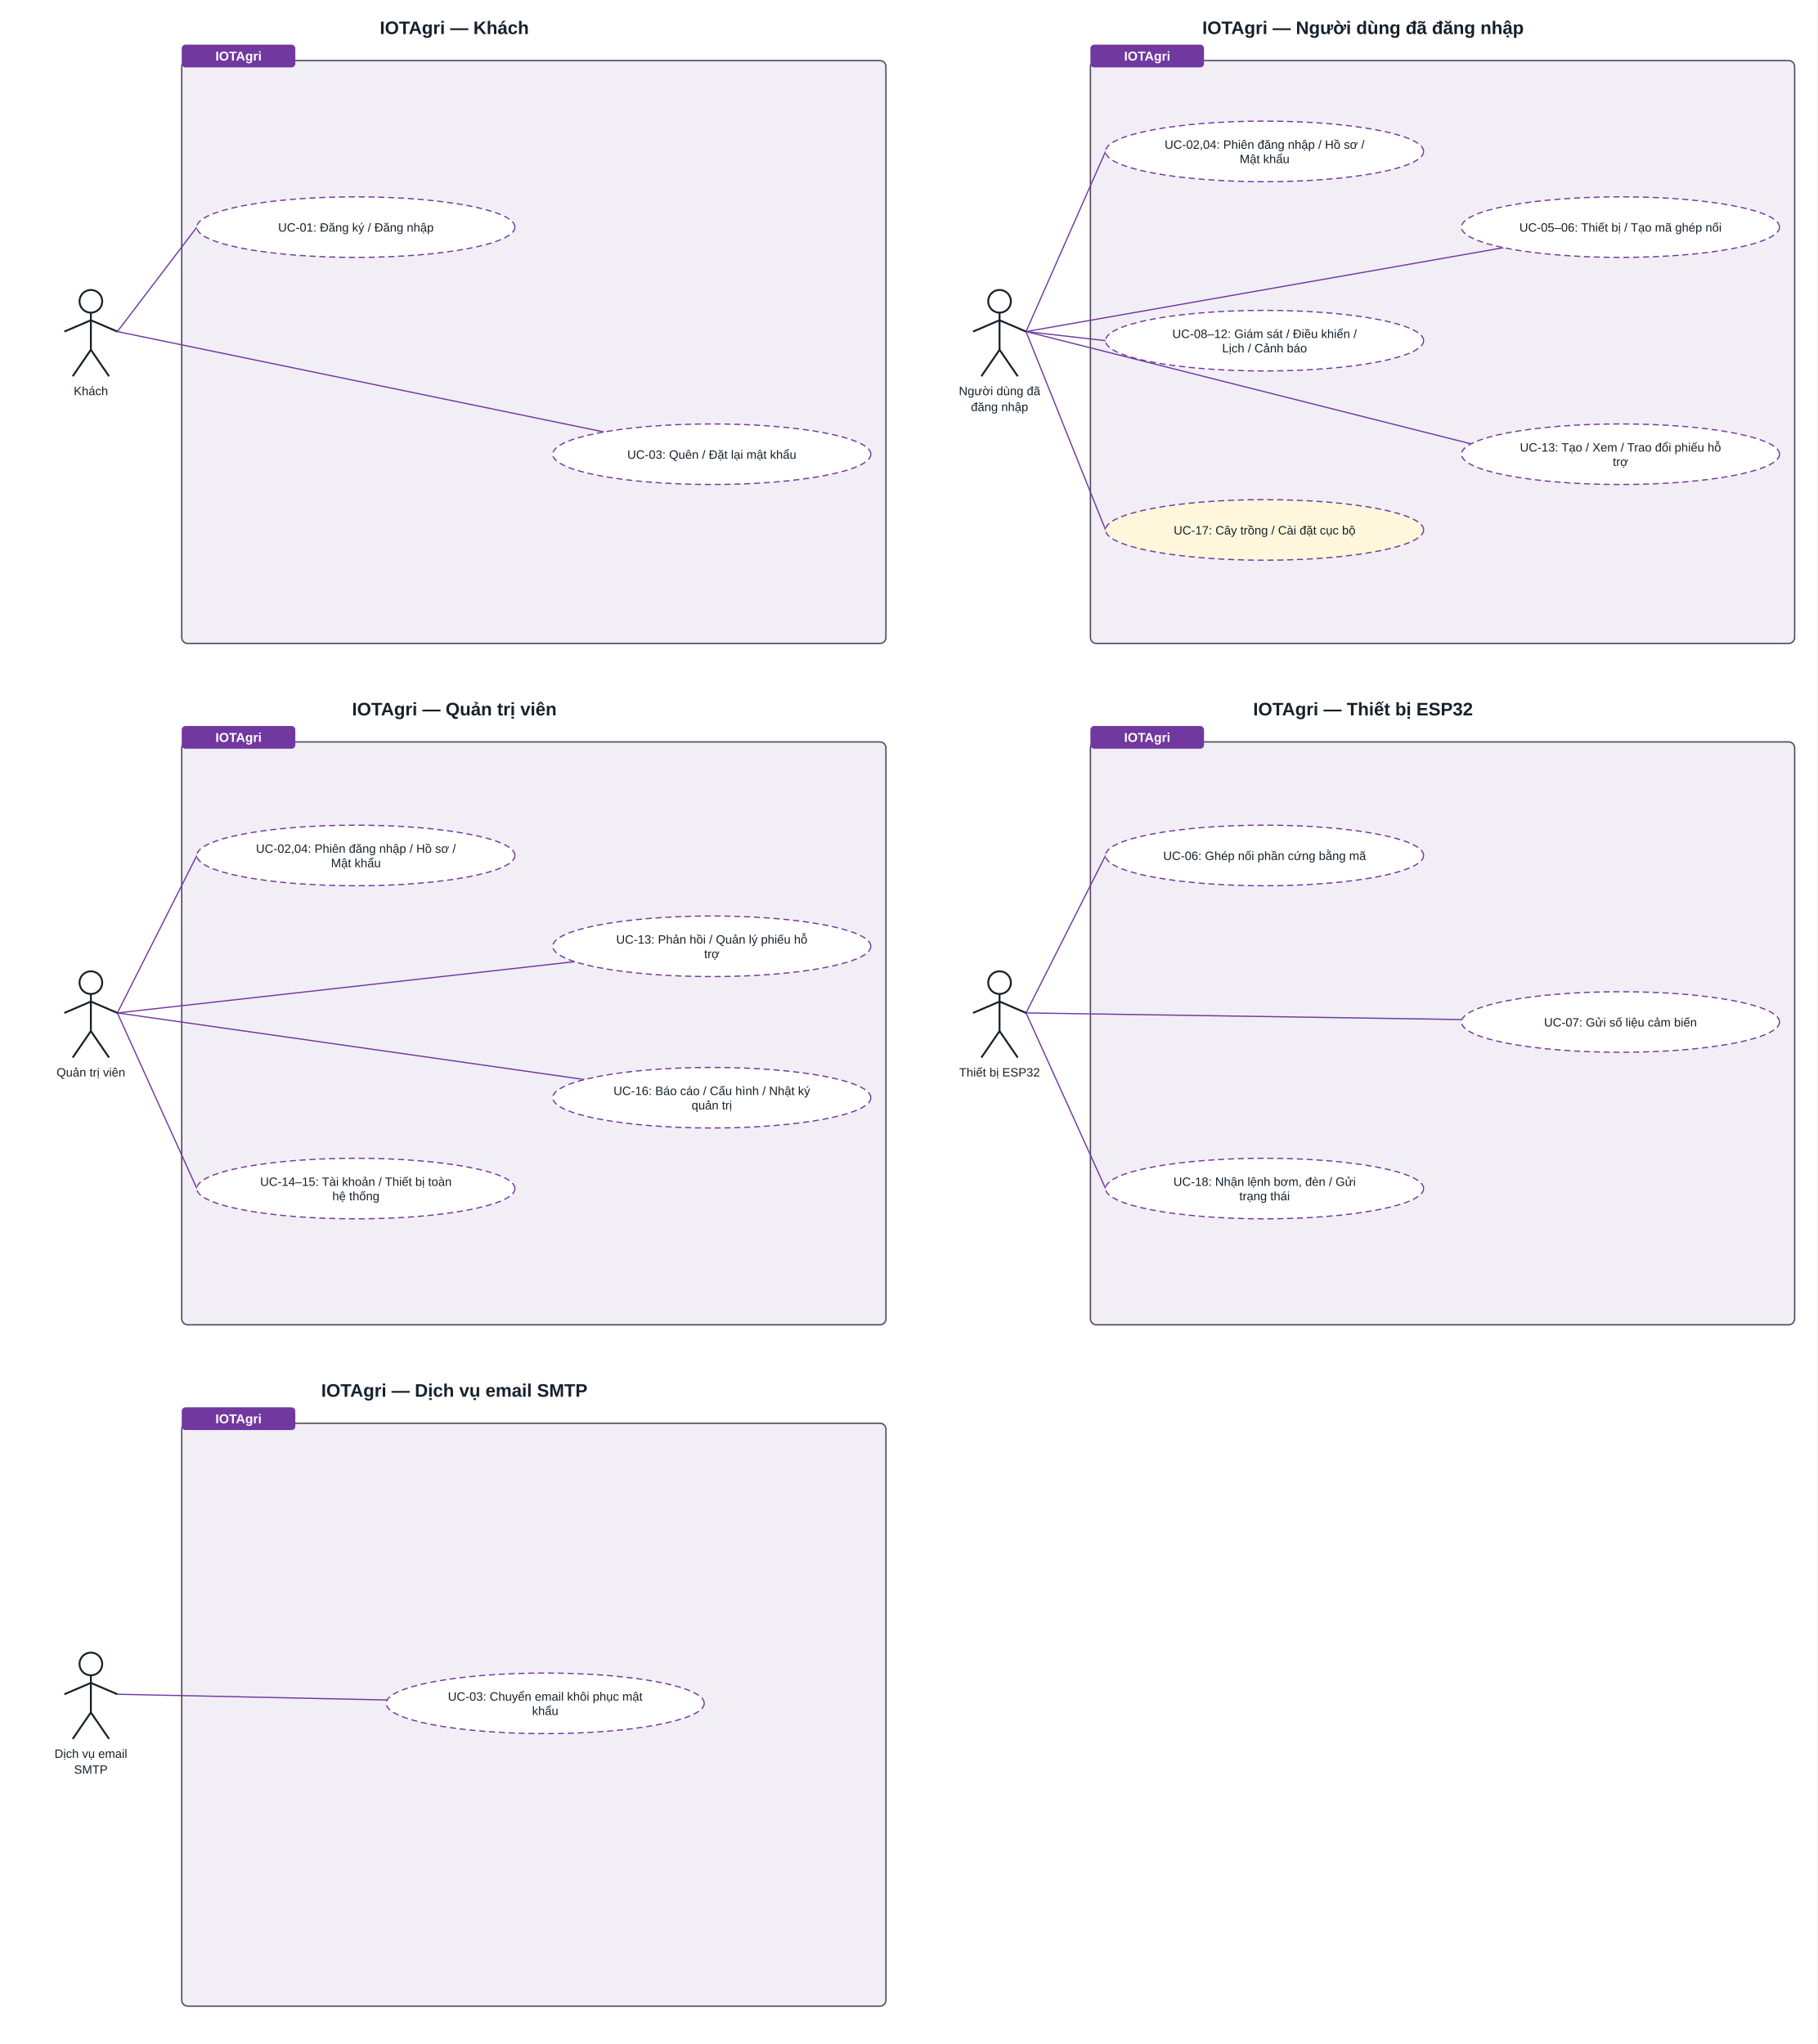
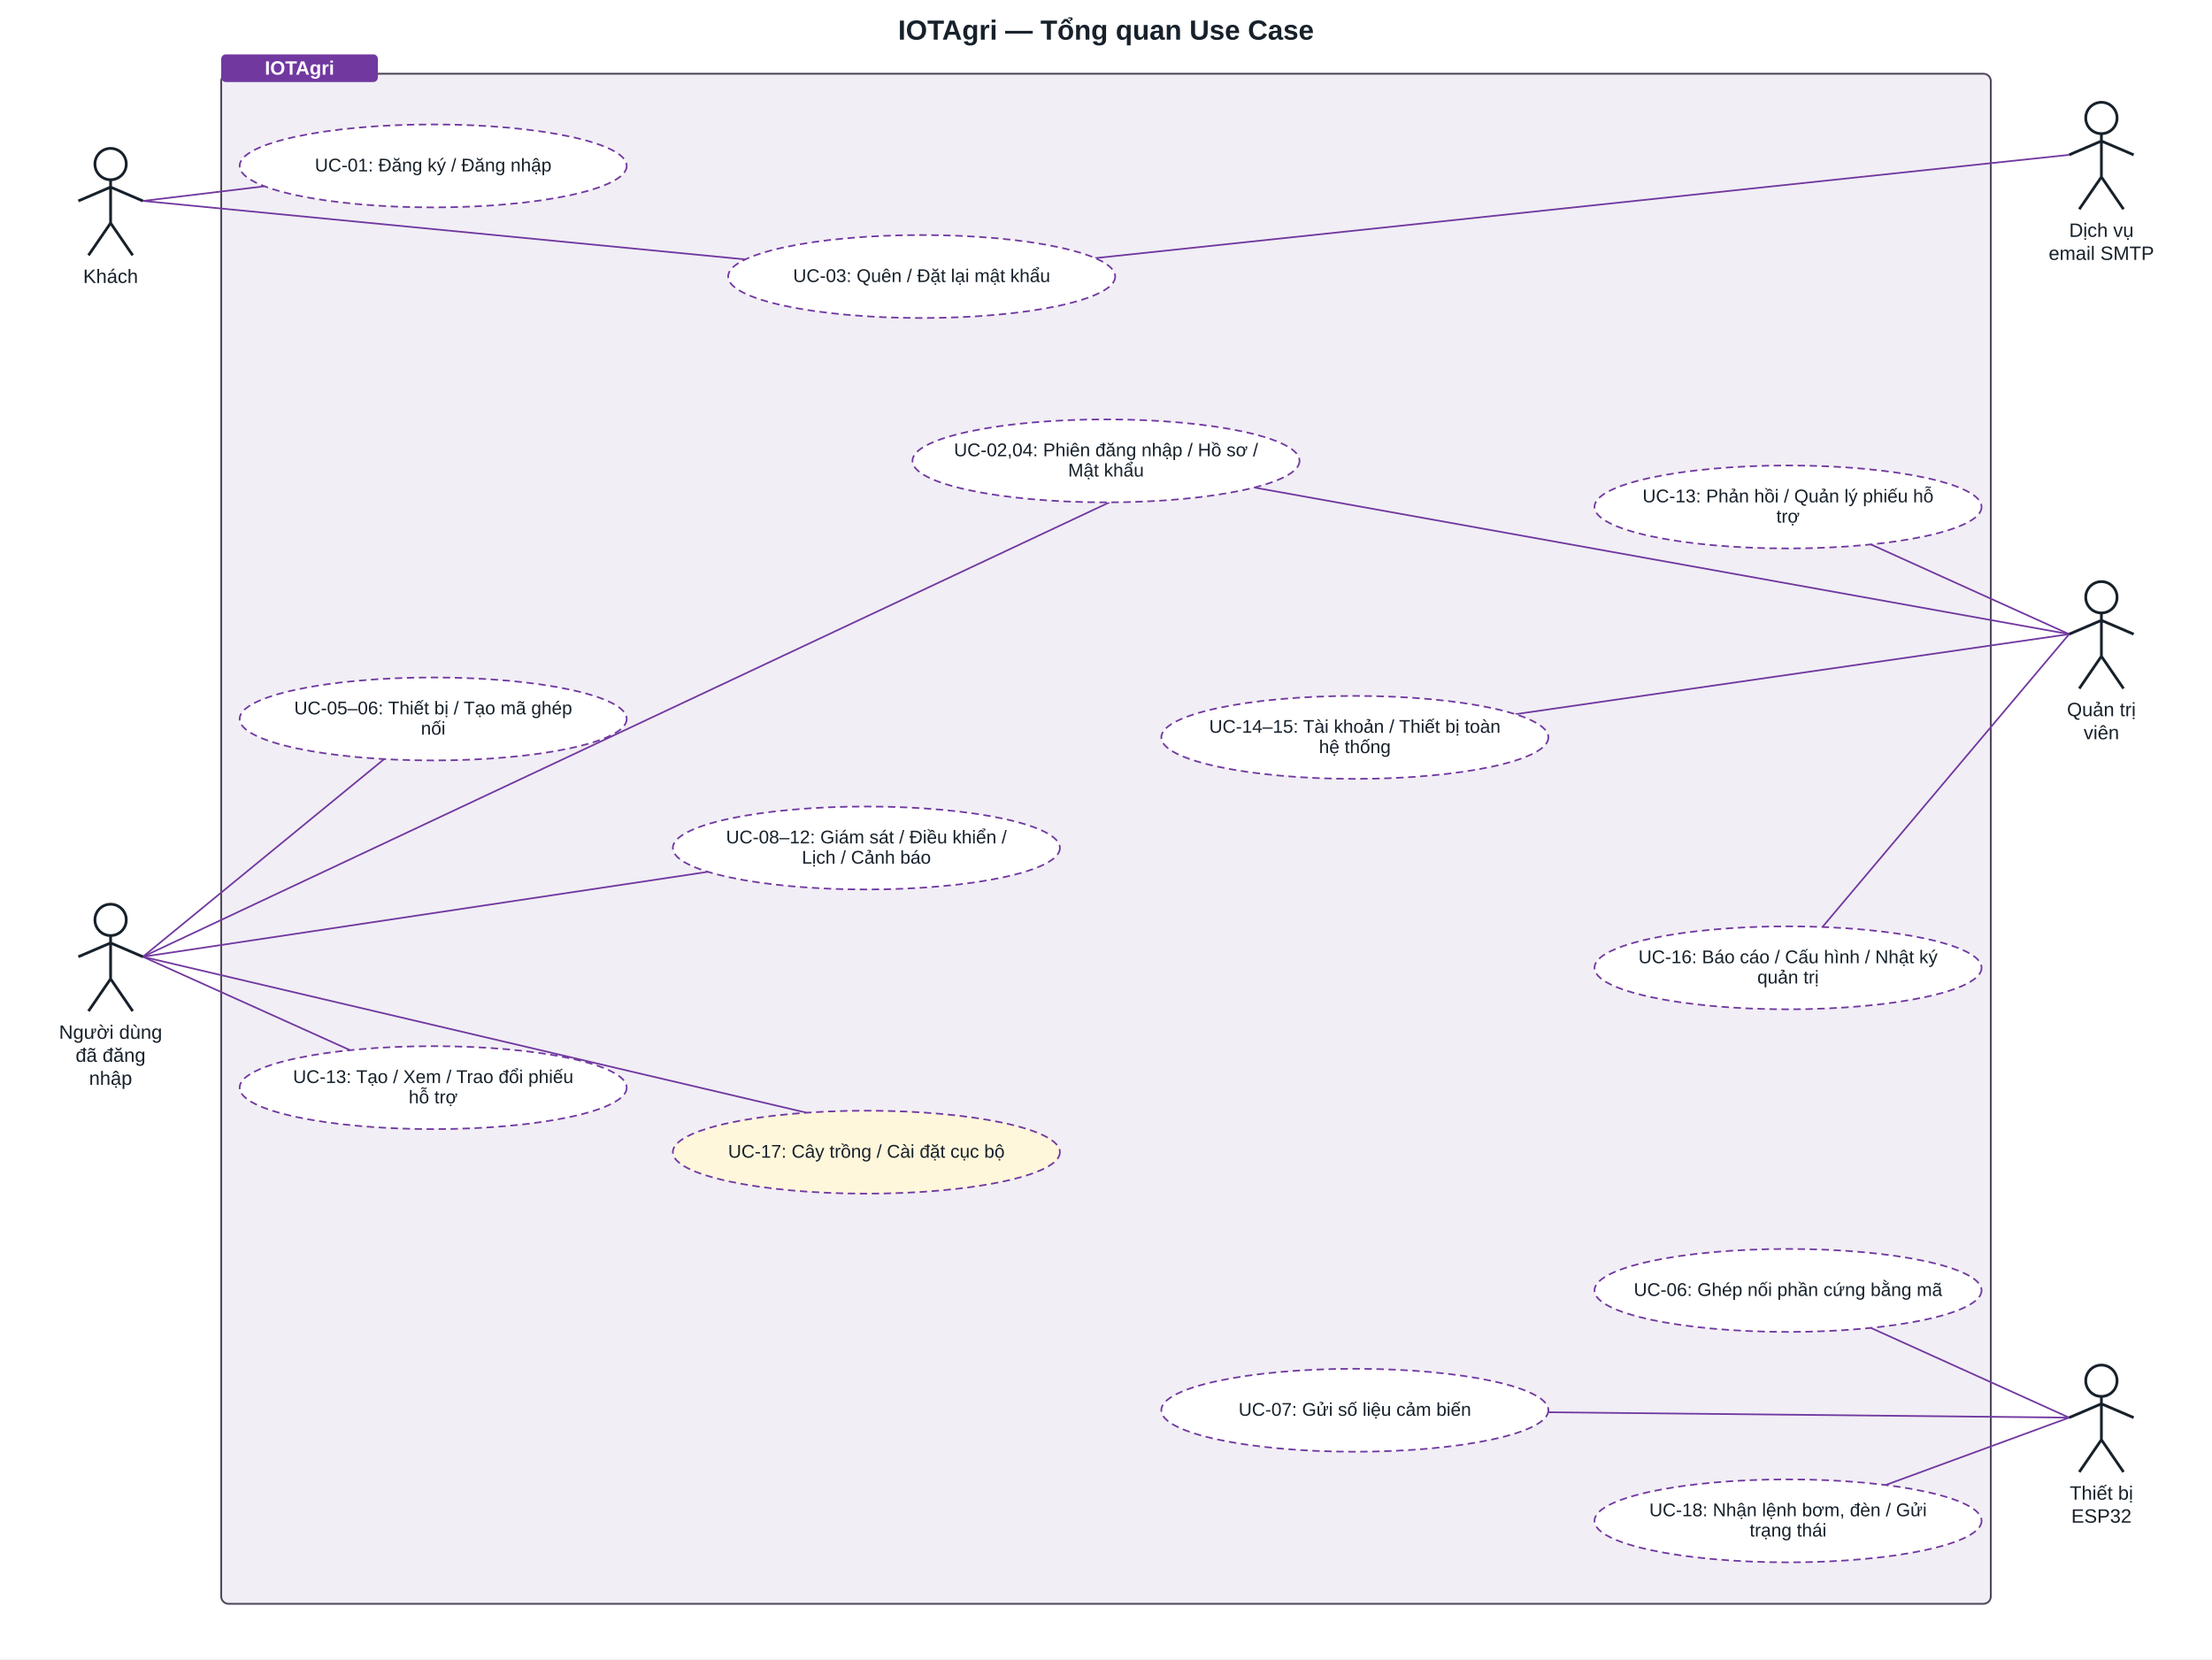
- <svg xmlns="http://www.w3.org/2000/svg" width="2400" height="2700" viewBox="0 0 2400 2700" role="img" aria-labelledby="title desc">
+ <svg xmlns="http://www.w3.org/2000/svg" width="2400" height="1800" viewBox="0 0 2400 1800" role="img" aria-labelledby="title desc">
  <rect width="100%" height="100%" fill="white" />
  <g font-family="Arial, sans-serif" fill="#17212b">
-     <g data-actor="Guest" transform="translate(0 0)">
-       <text x="600" y="45" text-anchor="middle" font-size="24" font-weight="bold">IOTAgri — Khách</text>
-       <rect data-system="IOTAgri" x="240" y="80" width="930" height="770" rx="8" fill="#f1eef5" stroke="#51485c" stroke-width="1.8" />
-       <rect x="240" y="59" width="150" height="30" rx="5" fill="#7138a0" />
-       <g fill="white">
-         <text x="315" y="80" text-anchor="middle" font-size="17" font-weight="bold">IOTAgri</text>
+     <text x="1200" y="43" text-anchor="middle" font-size="30" font-weight="bold">IOTAgri — Tổng quan Use Case</text>
+     <rect data-system="IOTAgri" x="240" y="80" width="1920" height="1660" rx="8" fill="#f1eef5" stroke="#51485c" stroke-width="2" />
+     <rect x="240" y="59" width="170" height="30" rx="5" fill="#7138a0" />
+     <g fill="white">
+       <text x="325" y="81" text-anchor="middle" font-size="21" font-weight="bold">IOTAgri</text>
+     </g>
+     <line data-actor="Guest" data-usecase="GuestUC1" x1="155" y1="218" x2="287.01" y2="202.08" stroke="#7138a0" stroke-width="1.8" />
+     <line data-actor="Guest" data-usecase="GuestUC2" x1="155" y1="218" x2="808.70" y2="281.44" stroke="#7138a0" stroke-width="1.8" />
+     <line data-actor="User" data-usecase="UserUC1" x1="155" y1="1038" x2="1203.67" y2="544.99" stroke="#7138a0" stroke-width="1.8" />
+     <line data-actor="User" data-usecase="UserUC2" x1="155" y1="1038" x2="416.85" y2="823.53" stroke="#7138a0" stroke-width="1.8" />
+     <line data-actor="User" data-usecase="UserUC3" x1="155" y1="1038" x2="768.08" y2="945.84" stroke="#7138a0" stroke-width="1.8" />
+     <line data-actor="User" data-usecase="UserUC4" x1="155" y1="1038" x2="379.84" y2="1139.36" stroke="#7138a0" stroke-width="1.8" />
+     <line data-actor="User" data-usecase="UserUC5" x1="155" y1="1038" x2="875.11" y2="1207.20" stroke="#7138a0" stroke-width="1.8" />
+     <line data-actor="Admin" data-usecase="UserUC1" x1="2245" y1="688" x2="1360.83" y2="528.93" stroke="#7138a0" stroke-width="1.8" />
+     <line data-actor="Admin" data-usecase="AdminUC2" x1="2245" y1="688" x2="2029.89" y2="590.67" stroke="#7138a0" stroke-width="1.8" />
+     <line data-actor="Admin" data-usecase="AdminUC3" x1="2245" y1="688" x2="1644.11" y2="774.84" stroke="#7138a0" stroke-width="1.8" />
+     <line data-actor="Admin" data-usecase="AdminUC4" x1="2245" y1="688" x2="1977.31" y2="1005.72" stroke="#7138a0" stroke-width="1.8" />
+     <line data-actor="ESP" data-usecase="ESPUC1" x1="2245" y1="1538" x2="2029.89" y2="1440.67" stroke="#7138a0" stroke-width="1.8" />
+     <line data-actor="ESP" data-usecase="ESPUC2" x1="2245" y1="1538" x2="1679.76" y2="1532.17" stroke="#7138a0" stroke-width="1.8" />
+     <line data-actor="ESP" data-usecase="ESPUC3" x1="2245" y1="1538" x2="2045.84" y2="1611.13" stroke="#7138a0" stroke-width="1.8" />
+     <line data-actor="SMTP" data-usecase="GuestUC2" x1="2245" y1="168" x2="1188.22" y2="280.04" stroke="#7138a0" stroke-width="1.8" />
+     <g data-usecase="GuestUC1">
+       <ellipse cx="470" cy="180" rx="210" ry="45" fill="#FFFFFF" stroke="#7138a0" stroke-width="1.8" stroke-dasharray="8 5" />
+       <text x="470" y="186.0" text-anchor="middle" font-size="20" font-weight="normal">UC-01: Đăng ký / Đăng nhập</text>
+     </g>
+     <g data-usecase="GuestUC2">
+       <ellipse cx="1000" cy="300" rx="210" ry="45" fill="#FFFFFF" stroke="#7138a0" stroke-width="1.8" stroke-dasharray="8 5" />
+       <text x="1000" y="306.0" text-anchor="middle" font-size="20" font-weight="normal">UC-03: Quên / Đặt lại mật khẩu</text>
+     </g>
+     <g data-usecase="UserUC1">
+       <ellipse cx="1200" cy="500" rx="210" ry="45" fill="#FFFFFF" stroke="#7138a0" stroke-width="1.8" stroke-dasharray="8 5" />
+       <text x="1200" y="495.0" text-anchor="middle" font-size="20" font-weight="normal">UC-02,04: Phiên đăng nhập / Hồ sơ /</text>
+       <text x="1200" y="517.0" text-anchor="middle" font-size="20" font-weight="normal">Mật khẩu</text>
+     </g>
+     <g data-usecase="UserUC2">
+       <ellipse cx="470" cy="780" rx="210" ry="45" fill="#FFFFFF" stroke="#7138a0" stroke-width="1.8" stroke-dasharray="8 5" />
+       <text x="470" y="775.0" text-anchor="middle" font-size="20" font-weight="normal">UC-05–06: Thiết bị / Tạo mã ghép</text>
+       <text x="470" y="797.0" text-anchor="middle" font-size="20" font-weight="normal">nối</text>
+     </g>
+     <g data-usecase="UserUC3">
+       <ellipse cx="940" cy="920" rx="210" ry="45" fill="#FFFFFF" stroke="#7138a0" stroke-width="1.8" stroke-dasharray="8 5" />
+       <text x="940" y="915.0" text-anchor="middle" font-size="20" font-weight="normal">UC-08–12: Giám sát / Điều khiển /</text>
+       <text x="940" y="937.0" text-anchor="middle" font-size="20" font-weight="normal">Lịch / Cảnh báo</text>
+     </g>
+     <g data-usecase="UserUC4">
+       <ellipse cx="470" cy="1180" rx="210" ry="45" fill="#FFFFFF" stroke="#7138a0" stroke-width="1.8" stroke-dasharray="8 5" />
+       <text x="470" y="1175.0" text-anchor="middle" font-size="20" font-weight="normal">UC-13: Tạo / Xem / Trao đổi phiếu</text>
+       <text x="470" y="1197.0" text-anchor="middle" font-size="20" font-weight="normal">hỗ trợ</text>
+     </g>
+     <g data-usecase="UserUC5">
+       <ellipse cx="940" cy="1250" rx="210" ry="45" fill="#FFF7DB" stroke="#7138a0" stroke-width="1.8" stroke-dasharray="8 5" />
+       <text x="940" y="1256.0" text-anchor="middle" font-size="20" font-weight="normal">UC-17: Cây trồng / Cài đặt cục bộ</text>
+     </g>
+     <g data-usecase="AdminUC2">
+       <ellipse cx="1940" cy="550" rx="210" ry="45" fill="#FFFFFF" stroke="#7138a0" stroke-width="1.8" stroke-dasharray="8 5" />
+       <text x="1940" y="545.0" text-anchor="middle" font-size="20" font-weight="normal">UC-13: Phản hồi / Quản lý phiếu hỗ</text>
+       <text x="1940" y="567.0" text-anchor="middle" font-size="20" font-weight="normal">trợ</text>
+     </g>
+     <g data-usecase="AdminUC3">
+       <ellipse cx="1470" cy="800" rx="210" ry="45" fill="#FFFFFF" stroke="#7138a0" stroke-width="1.8" stroke-dasharray="8 5" />
+       <text x="1470" y="795.0" text-anchor="middle" font-size="20" font-weight="normal">UC-14–15: Tài khoản / Thiết bị toàn</text>
+       <text x="1470" y="817.0" text-anchor="middle" font-size="20" font-weight="normal">hệ thống</text>
+     </g>
+     <g data-usecase="AdminUC4">
+       <ellipse cx="1940" cy="1050" rx="210" ry="45" fill="#FFFFFF" stroke="#7138a0" stroke-width="1.8" stroke-dasharray="8 5" />
+       <text x="1940" y="1045.0" text-anchor="middle" font-size="20" font-weight="normal">UC-16: Báo cáo / Cấu hình / Nhật ký</text>
+       <text x="1940" y="1067.0" text-anchor="middle" font-size="20" font-weight="normal">quản trị</text>
+     </g>
+     <g data-usecase="ESPUC1">
+       <ellipse cx="1940" cy="1400" rx="210" ry="45" fill="#FFFFFF" stroke="#7138a0" stroke-width="1.8" stroke-dasharray="8 5" />
+       <text x="1940" y="1406.0" text-anchor="middle" font-size="20" font-weight="normal">UC-06: Ghép nối phần cứng bằng mã</text>
+     </g>
+     <g data-usecase="ESPUC2">
+       <ellipse cx="1470" cy="1530" rx="210" ry="45" fill="#FFFFFF" stroke="#7138a0" stroke-width="1.8" stroke-dasharray="8 5" />
+       <text x="1470" y="1536.0" text-anchor="middle" font-size="20" font-weight="normal">UC-07: Gửi số liệu cảm biến</text>
+     </g>
+     <g data-usecase="ESPUC3">
+       <ellipse cx="1940" cy="1650" rx="210" ry="45" fill="#FFFFFF" stroke="#7138a0" stroke-width="1.8" stroke-dasharray="8 5" />
+       <text x="1940" y="1645.0" text-anchor="middle" font-size="20" font-weight="normal">UC-18: Nhận lệnh bơm, đèn / Gửi</text>
+       <text x="1940" y="1667.0" text-anchor="middle" font-size="20" font-weight="normal">trạng thái</text>
+     </g>
+     <g data-actor="Guest">
+       <g fill="none" stroke="#17212b" stroke-width="3">
+         <circle cx="120" cy="178" r="17" />
+         <path d="M120 195 V242 M85 218 L120 203 L155 218 M120 242 L96 277 M120 242 L144 277" />
      </g>
-       <line data-usecase="GuestUC1" x1="155" y1="438" x2="260.00" y2="300.00" stroke="#7138a0" stroke-width="1.6" />
-       <line data-usecase="GuestUC2" x1="155" y1="438" x2="797.57" y2="570.61" stroke="#7138a0" stroke-width="1.6" />
-       <ellipse data-usecase="GuestUC1" cx="470" cy="300" rx="210" ry="40" fill="#FFFFFF" stroke="#7138a0" stroke-width="1.6" stroke-dasharray="8 5" />
-       <text x="470" y="306.0" text-anchor="middle" font-size="16" font-weight="normal">UC-01: Đăng ký / Đăng nhập</text>
-       <ellipse data-usecase="GuestUC2" cx="940" cy="600" rx="210" ry="40" fill="#FFFFFF" stroke="#7138a0" stroke-width="1.6" stroke-dasharray="8 5" />
-       <text x="940" y="606.0" text-anchor="middle" font-size="16" font-weight="normal">UC-03: Quên / Đặt lại mật khẩu</text>
-       <g fill="none" stroke="#17212b" stroke-width="2.5">
-         <circle cx="120" cy="398" r="15" />
-         <path d="M120 413 V462 M85 438 L120 423 L155 438 M120 462 L96 497 M120 462 L144 497" />
+       <text x="120" y="307" text-anchor="middle" font-size="21" font-weight="normal">Khách</text>
+     </g>
+     <g data-actor="User">
+       <g fill="none" stroke="#17212b" stroke-width="3">
+         <circle cx="120" cy="998" r="17" />
+         <path d="M120 1015 V1062 M85 1038 L120 1023 L155 1038 M120 1062 L96 1097 M120 1062 L144 1097" />
      </g>
-       <text x="120" y="522" text-anchor="middle" font-size="16" font-weight="normal">Khách</text>
+       <text x="120" y="1127" text-anchor="middle" font-size="21" font-weight="normal">Người dùng</text>
+       <text x="120" y="1152" text-anchor="middle" font-size="21" font-weight="normal">đã đăng</text>
+       <text x="120" y="1177" text-anchor="middle" font-size="21" font-weight="normal">nhập</text>
    </g>
-     <g data-actor="User" transform="translate(1200 0)">
-       <text x="600" y="45" text-anchor="middle" font-size="24" font-weight="bold">IOTAgri — Người dùng đã đăng nhập</text>
-       <rect data-system="IOTAgri" x="240" y="80" width="930" height="770" rx="8" fill="#f1eef5" stroke="#51485c" stroke-width="1.8" />
-       <rect x="240" y="59" width="150" height="30" rx="5" fill="#7138a0" />
-       <g fill="white">
-         <text x="315" y="80" text-anchor="middle" font-size="17" font-weight="bold">IOTAgri</text>
+     <g data-actor="Admin">
+       <g fill="none" stroke="#17212b" stroke-width="3">
+         <circle cx="2280" cy="648" r="17" />
+         <path d="M2280 665 V712 M2245 688 L2280 673 L2315 688 M2280 712 L2256 747 M2280 712 L2304 747" />
      </g>
-       <line data-usecase="UserUC1" x1="155" y1="438" x2="260.00" y2="200.00" stroke="#7138a0" stroke-width="1.6" />
-       <line data-usecase="UserUC2" x1="155" y1="438" x2="785.68" y2="327.13" stroke="#7138a0" stroke-width="1.6" />
-       <line data-usecase="UserUC3" x1="155" y1="438" x2="260.00" y2="450.00" stroke="#7138a0" stroke-width="1.6" />
-       <line data-usecase="UserUC4" x1="155" y1="438" x2="742.66" y2="586.32" stroke="#7138a0" stroke-width="1.6" />
-       <line data-usecase="UserUC5" x1="155" y1="438" x2="260.00" y2="700.00" stroke="#7138a0" stroke-width="1.6" />
-       <ellipse data-usecase="UserUC1" cx="470" cy="200" rx="210" ry="40" fill="#FFFFFF" stroke="#7138a0" stroke-width="1.6" stroke-dasharray="8 5" />
-       <text x="470" y="196.5" text-anchor="middle" font-size="16" font-weight="normal">UC-02,04: Phiên đăng nhập / Hồ sơ /</text>
-       <text x="470" y="215.5" text-anchor="middle" font-size="16" font-weight="normal">Mật khẩu</text>
-       <ellipse data-usecase="UserUC2" cx="940" cy="300" rx="210" ry="40" fill="#FFFFFF" stroke="#7138a0" stroke-width="1.6" stroke-dasharray="8 5" />
-       <text x="940" y="306.0" text-anchor="middle" font-size="16" font-weight="normal">UC-05–06: Thiết bị / Tạo mã ghép nối</text>
-       <ellipse data-usecase="UserUC3" cx="470" cy="450" rx="210" ry="40" fill="#FFFFFF" stroke="#7138a0" stroke-width="1.6" stroke-dasharray="8 5" />
-       <text x="470" y="446.5" text-anchor="middle" font-size="16" font-weight="normal">UC-08–12: Giám sát / Điều khiển /</text>
-       <text x="470" y="465.5" text-anchor="middle" font-size="16" font-weight="normal">Lịch / Cảnh báo</text>
-       <ellipse data-usecase="UserUC4" cx="940" cy="600" rx="210" ry="40" fill="#FFFFFF" stroke="#7138a0" stroke-width="1.6" stroke-dasharray="8 5" />
-       <text x="940" y="596.5" text-anchor="middle" font-size="16" font-weight="normal">UC-13: Tạo / Xem / Trao đổi phiếu hỗ</text>
-       <text x="940" y="615.5" text-anchor="middle" font-size="16" font-weight="normal">trợ</text>
-       <ellipse data-usecase="UserUC5" cx="470" cy="700" rx="210" ry="40" fill="#FFF7DB" stroke="#7138a0" stroke-width="1.6" stroke-dasharray="8 5" />
-       <text x="470" y="706.0" text-anchor="middle" font-size="16" font-weight="normal">UC-17: Cây trồng / Cài đặt cục bộ</text>
-       <g fill="none" stroke="#17212b" stroke-width="2.5">
-         <circle cx="120" cy="398" r="15" />
-         <path d="M120 413 V462 M85 438 L120 423 L155 438 M120 462 L96 497 M120 462 L144 497" />
+       <text x="2280" y="777" text-anchor="middle" font-size="21" font-weight="normal">Quản trị</text>
+       <text x="2280" y="802" text-anchor="middle" font-size="21" font-weight="normal">viên</text>
+     </g>
+     <g data-actor="ESP">
+       <g fill="none" stroke="#17212b" stroke-width="3">
+         <circle cx="2280" cy="1498" r="17" />
+         <path d="M2280 1515 V1562 M2245 1538 L2280 1523 L2315 1538 M2280 1562 L2256 1597 M2280 1562 L2304 1597" />
      </g>
-       <text x="120" y="522" text-anchor="middle" font-size="16" font-weight="normal">Người dùng đã</text>
-       <text x="120" y="543" text-anchor="middle" font-size="16" font-weight="normal">đăng nhập</text>
+       <text x="2280" y="1627" text-anchor="middle" font-size="21" font-weight="normal">Thiết bị</text>
+       <text x="2280" y="1652" text-anchor="middle" font-size="21" font-weight="normal">ESP32</text>
    </g>
-     <g data-actor="Admin" transform="translate(0 900)">
-       <text x="600" y="45" text-anchor="middle" font-size="24" font-weight="bold">IOTAgri — Quản trị viên</text>
-       <rect data-system="IOTAgri" x="240" y="80" width="930" height="770" rx="8" fill="#f1eef5" stroke="#51485c" stroke-width="1.8" />
-       <rect x="240" y="59" width="150" height="30" rx="5" fill="#7138a0" />
-       <g fill="white">
-         <text x="315" y="80" text-anchor="middle" font-size="17" font-weight="bold">IOTAgri</text>
+     <g data-actor="SMTP">
+       <g fill="none" stroke="#17212b" stroke-width="3">
+         <circle cx="2280" cy="128" r="17" />
+         <path d="M2280 145 V192 M2245 168 L2280 153 L2315 168 M2280 192 L2256 227 M2280 192 L2304 227" />
      </g>
-       <line data-usecase="AdminUC1" x1="155" y1="438" x2="260.00" y2="230.00" stroke="#7138a0" stroke-width="1.6" />
-       <line data-usecase="AdminUC2" x1="155" y1="438" x2="759.02" y2="370.29" stroke="#7138a0" stroke-width="1.6" />
-       <line data-usecase="AdminUC3" x1="155" y1="438" x2="260.00" y2="670.00" stroke="#7138a0" stroke-width="1.6" />
-       <line data-usecase="AdminUC4" x1="155" y1="438" x2="771.92" y2="526.02" stroke="#7138a0" stroke-width="1.6" />
-       <ellipse data-usecase="AdminUC1" cx="470" cy="230" rx="210" ry="40" fill="#FFFFFF" stroke="#7138a0" stroke-width="1.6" stroke-dasharray="8 5" />
-       <text x="470" y="226.5" text-anchor="middle" font-size="16" font-weight="normal">UC-02,04: Phiên đăng nhập / Hồ sơ /</text>
-       <text x="470" y="245.5" text-anchor="middle" font-size="16" font-weight="normal">Mật khẩu</text>
-       <ellipse data-usecase="AdminUC2" cx="940" cy="350" rx="210" ry="40" fill="#FFFFFF" stroke="#7138a0" stroke-width="1.6" stroke-dasharray="8 5" />
-       <text x="940" y="346.5" text-anchor="middle" font-size="16" font-weight="normal">UC-13: Phản hồi / Quản lý phiếu hỗ</text>
-       <text x="940" y="365.5" text-anchor="middle" font-size="16" font-weight="normal">trợ</text>
-       <ellipse data-usecase="AdminUC3" cx="470" cy="670" rx="210" ry="40" fill="#FFFFFF" stroke="#7138a0" stroke-width="1.6" stroke-dasharray="8 5" />
-       <text x="470" y="666.5" text-anchor="middle" font-size="16" font-weight="normal">UC-14–15: Tài khoản / Thiết bị toàn</text>
-       <text x="470" y="685.5" text-anchor="middle" font-size="16" font-weight="normal">hệ thống</text>
-       <ellipse data-usecase="AdminUC4" cx="940" cy="550" rx="210" ry="40" fill="#FFFFFF" stroke="#7138a0" stroke-width="1.6" stroke-dasharray="8 5" />
-       <text x="940" y="546.5" text-anchor="middle" font-size="16" font-weight="normal">UC-16: Báo cáo / Cấu hình / Nhật ký</text>
-       <text x="940" y="565.5" text-anchor="middle" font-size="16" font-weight="normal">quản trị</text>
-       <g fill="none" stroke="#17212b" stroke-width="2.5">
-         <circle cx="120" cy="398" r="15" />
-         <path d="M120 413 V462 M85 438 L120 423 L155 438 M120 462 L96 497 M120 462 L144 497" />
-       </g>
-       <text x="120" y="522" text-anchor="middle" font-size="16" font-weight="normal">Quản trị viên</text>
-     </g>
-     <g data-actor="ESP" transform="translate(1200 900)">
-       <text x="600" y="45" text-anchor="middle" font-size="24" font-weight="bold">IOTAgri — Thiết bị ESP32</text>
-       <rect data-system="IOTAgri" x="240" y="80" width="930" height="770" rx="8" fill="#f1eef5" stroke="#51485c" stroke-width="1.8" />
-       <rect x="240" y="59" width="150" height="30" rx="5" fill="#7138a0" />
-       <g fill="white">
-         <text x="315" y="80" text-anchor="middle" font-size="17" font-weight="bold">IOTAgri</text>
-       </g>
-       <line data-usecase="ESPUC1" x1="155" y1="438" x2="260.00" y2="230.00" stroke="#7138a0" stroke-width="1.6" />
-       <line data-usecase="ESPUC2" x1="155" y1="438" x2="730.67" y2="446.80" stroke="#7138a0" stroke-width="1.6" />
-       <line data-usecase="ESPUC3" x1="155" y1="438" x2="260.00" y2="670.00" stroke="#7138a0" stroke-width="1.6" />
-       <ellipse data-usecase="ESPUC1" cx="470" cy="230" rx="210" ry="40" fill="#FFFFFF" stroke="#7138a0" stroke-width="1.6" stroke-dasharray="8 5" />
-       <text x="470" y="236.0" text-anchor="middle" font-size="16" font-weight="normal">UC-06: Ghép nối phần cứng bằng mã</text>
-       <ellipse data-usecase="ESPUC2" cx="940" cy="450" rx="210" ry="40" fill="#FFFFFF" stroke="#7138a0" stroke-width="1.6" stroke-dasharray="8 5" />
-       <text x="940" y="456.0" text-anchor="middle" font-size="16" font-weight="normal">UC-07: Gửi số liệu cảm biến</text>
-       <ellipse data-usecase="ESPUC3" cx="470" cy="670" rx="210" ry="40" fill="#FFFFFF" stroke="#7138a0" stroke-width="1.6" stroke-dasharray="8 5" />
-       <text x="470" y="666.5" text-anchor="middle" font-size="16" font-weight="normal">UC-18: Nhận lệnh bơm, đèn / Gửi</text>
-       <text x="470" y="685.5" text-anchor="middle" font-size="16" font-weight="normal">trạng thái</text>
-       <g fill="none" stroke="#17212b" stroke-width="2.5">
-         <circle cx="120" cy="398" r="15" />
-         <path d="M120 413 V462 M85 438 L120 423 L155 438 M120 462 L96 497 M120 462 L144 497" />
-       </g>
-       <text x="120" y="522" text-anchor="middle" font-size="16" font-weight="normal">Thiết bị ESP32</text>
-     </g>
-     <g data-actor="SMTP" transform="translate(0 1800)">
-       <text x="600" y="45" text-anchor="middle" font-size="24" font-weight="bold">IOTAgri — Dịch vụ email SMTP</text>
-       <rect data-system="IOTAgri" x="240" y="80" width="930" height="770" rx="8" fill="#f1eef5" stroke="#51485c" stroke-width="1.8" />
-       <rect x="240" y="59" width="150" height="30" rx="5" fill="#7138a0" />
-       <g fill="white">
-         <text x="315" y="80" text-anchor="middle" font-size="17" font-weight="bold">IOTAgri</text>
-       </g>
-       <line data-usecase="SMTPUC1" x1="155" y1="438" x2="511.29" y2="445.57" stroke="#7138a0" stroke-width="1.6" />
-       <ellipse data-usecase="SMTPUC1" cx="720" cy="450" rx="210" ry="40" fill="#FFFFFF" stroke="#7138a0" stroke-width="1.6" stroke-dasharray="8 5" />
-       <text x="720" y="446.5" text-anchor="middle" font-size="16" font-weight="normal">UC-03: Chuyển email khôi phục mật</text>
-       <text x="720" y="465.5" text-anchor="middle" font-size="16" font-weight="normal">khẩu</text>
-       <g fill="none" stroke="#17212b" stroke-width="2.5">
-         <circle cx="120" cy="398" r="15" />
-         <path d="M120 413 V462 M85 438 L120 423 L155 438 M120 462 L96 497 M120 462 L144 497" />
-       </g>
-       <text x="120" y="522" text-anchor="middle" font-size="16" font-weight="normal">Dịch vụ email</text>
-       <text x="120" y="543" text-anchor="middle" font-size="16" font-weight="normal">SMTP</text>
+       <text x="2280" y="257" text-anchor="middle" font-size="21" font-weight="normal">Dịch vụ</text>
+       <text x="2280" y="282" text-anchor="middle" font-size="21" font-weight="normal">email SMTP</text>
    </g>
  </g>
</svg>
